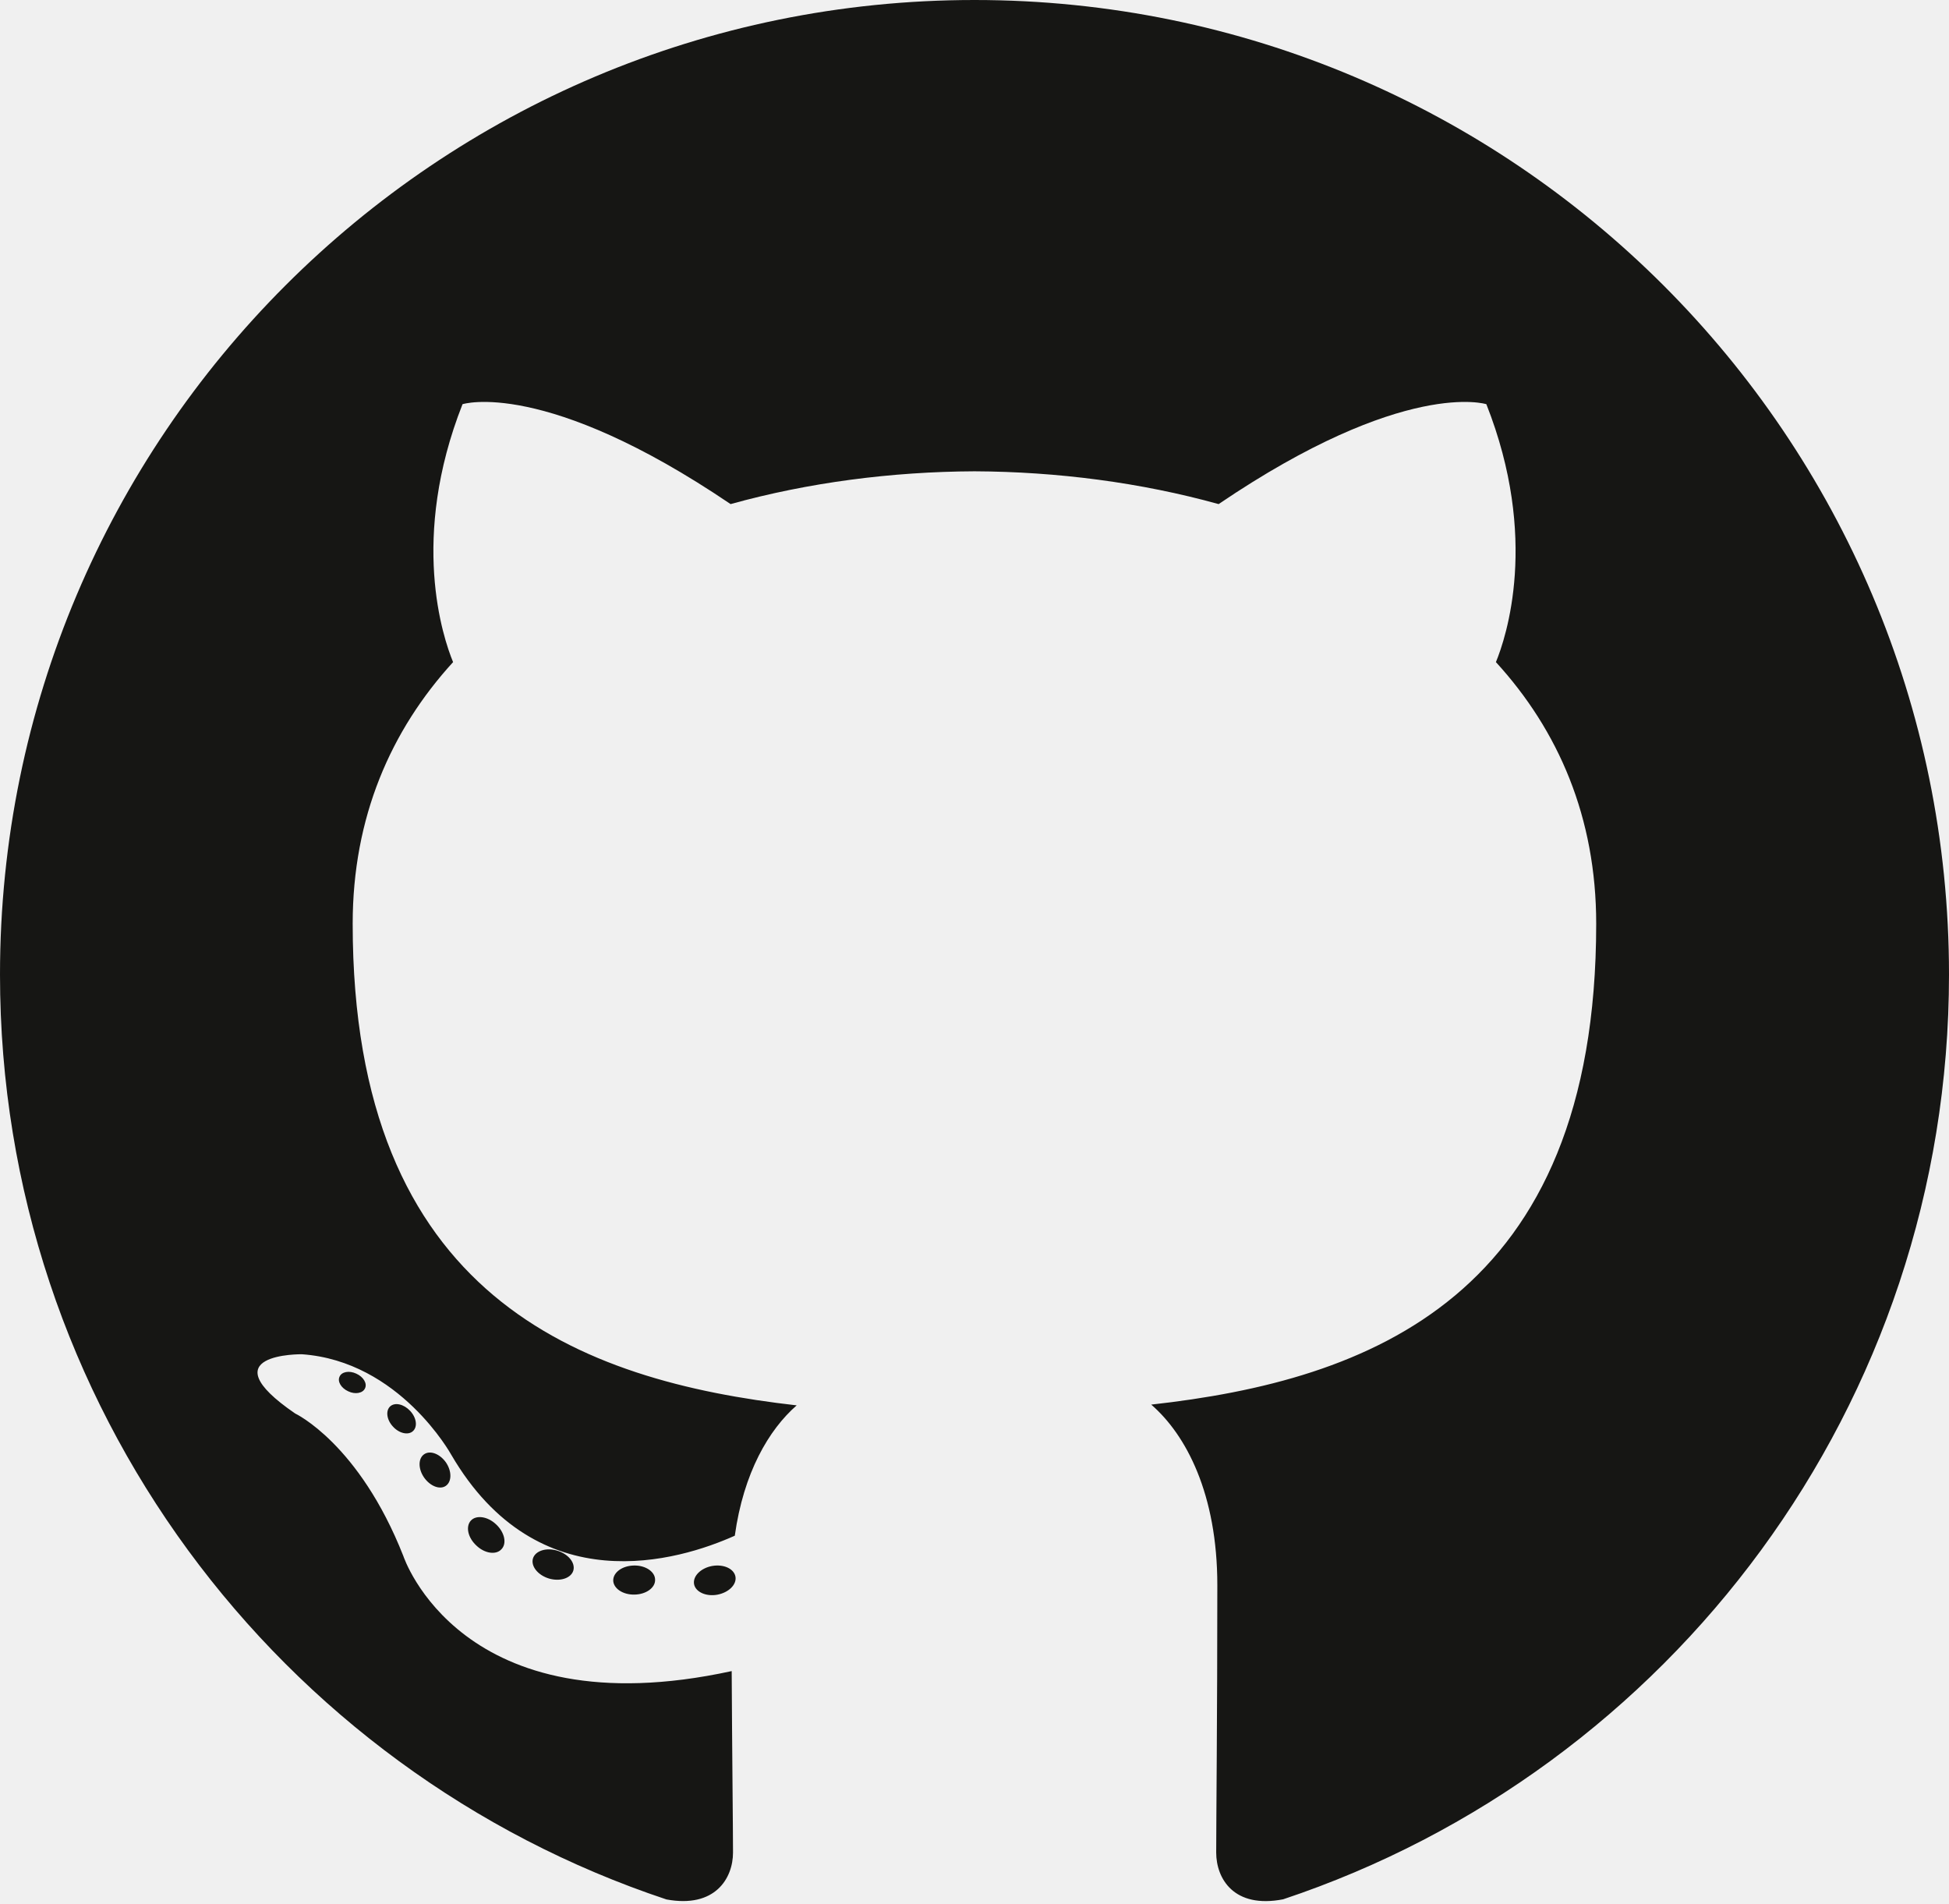
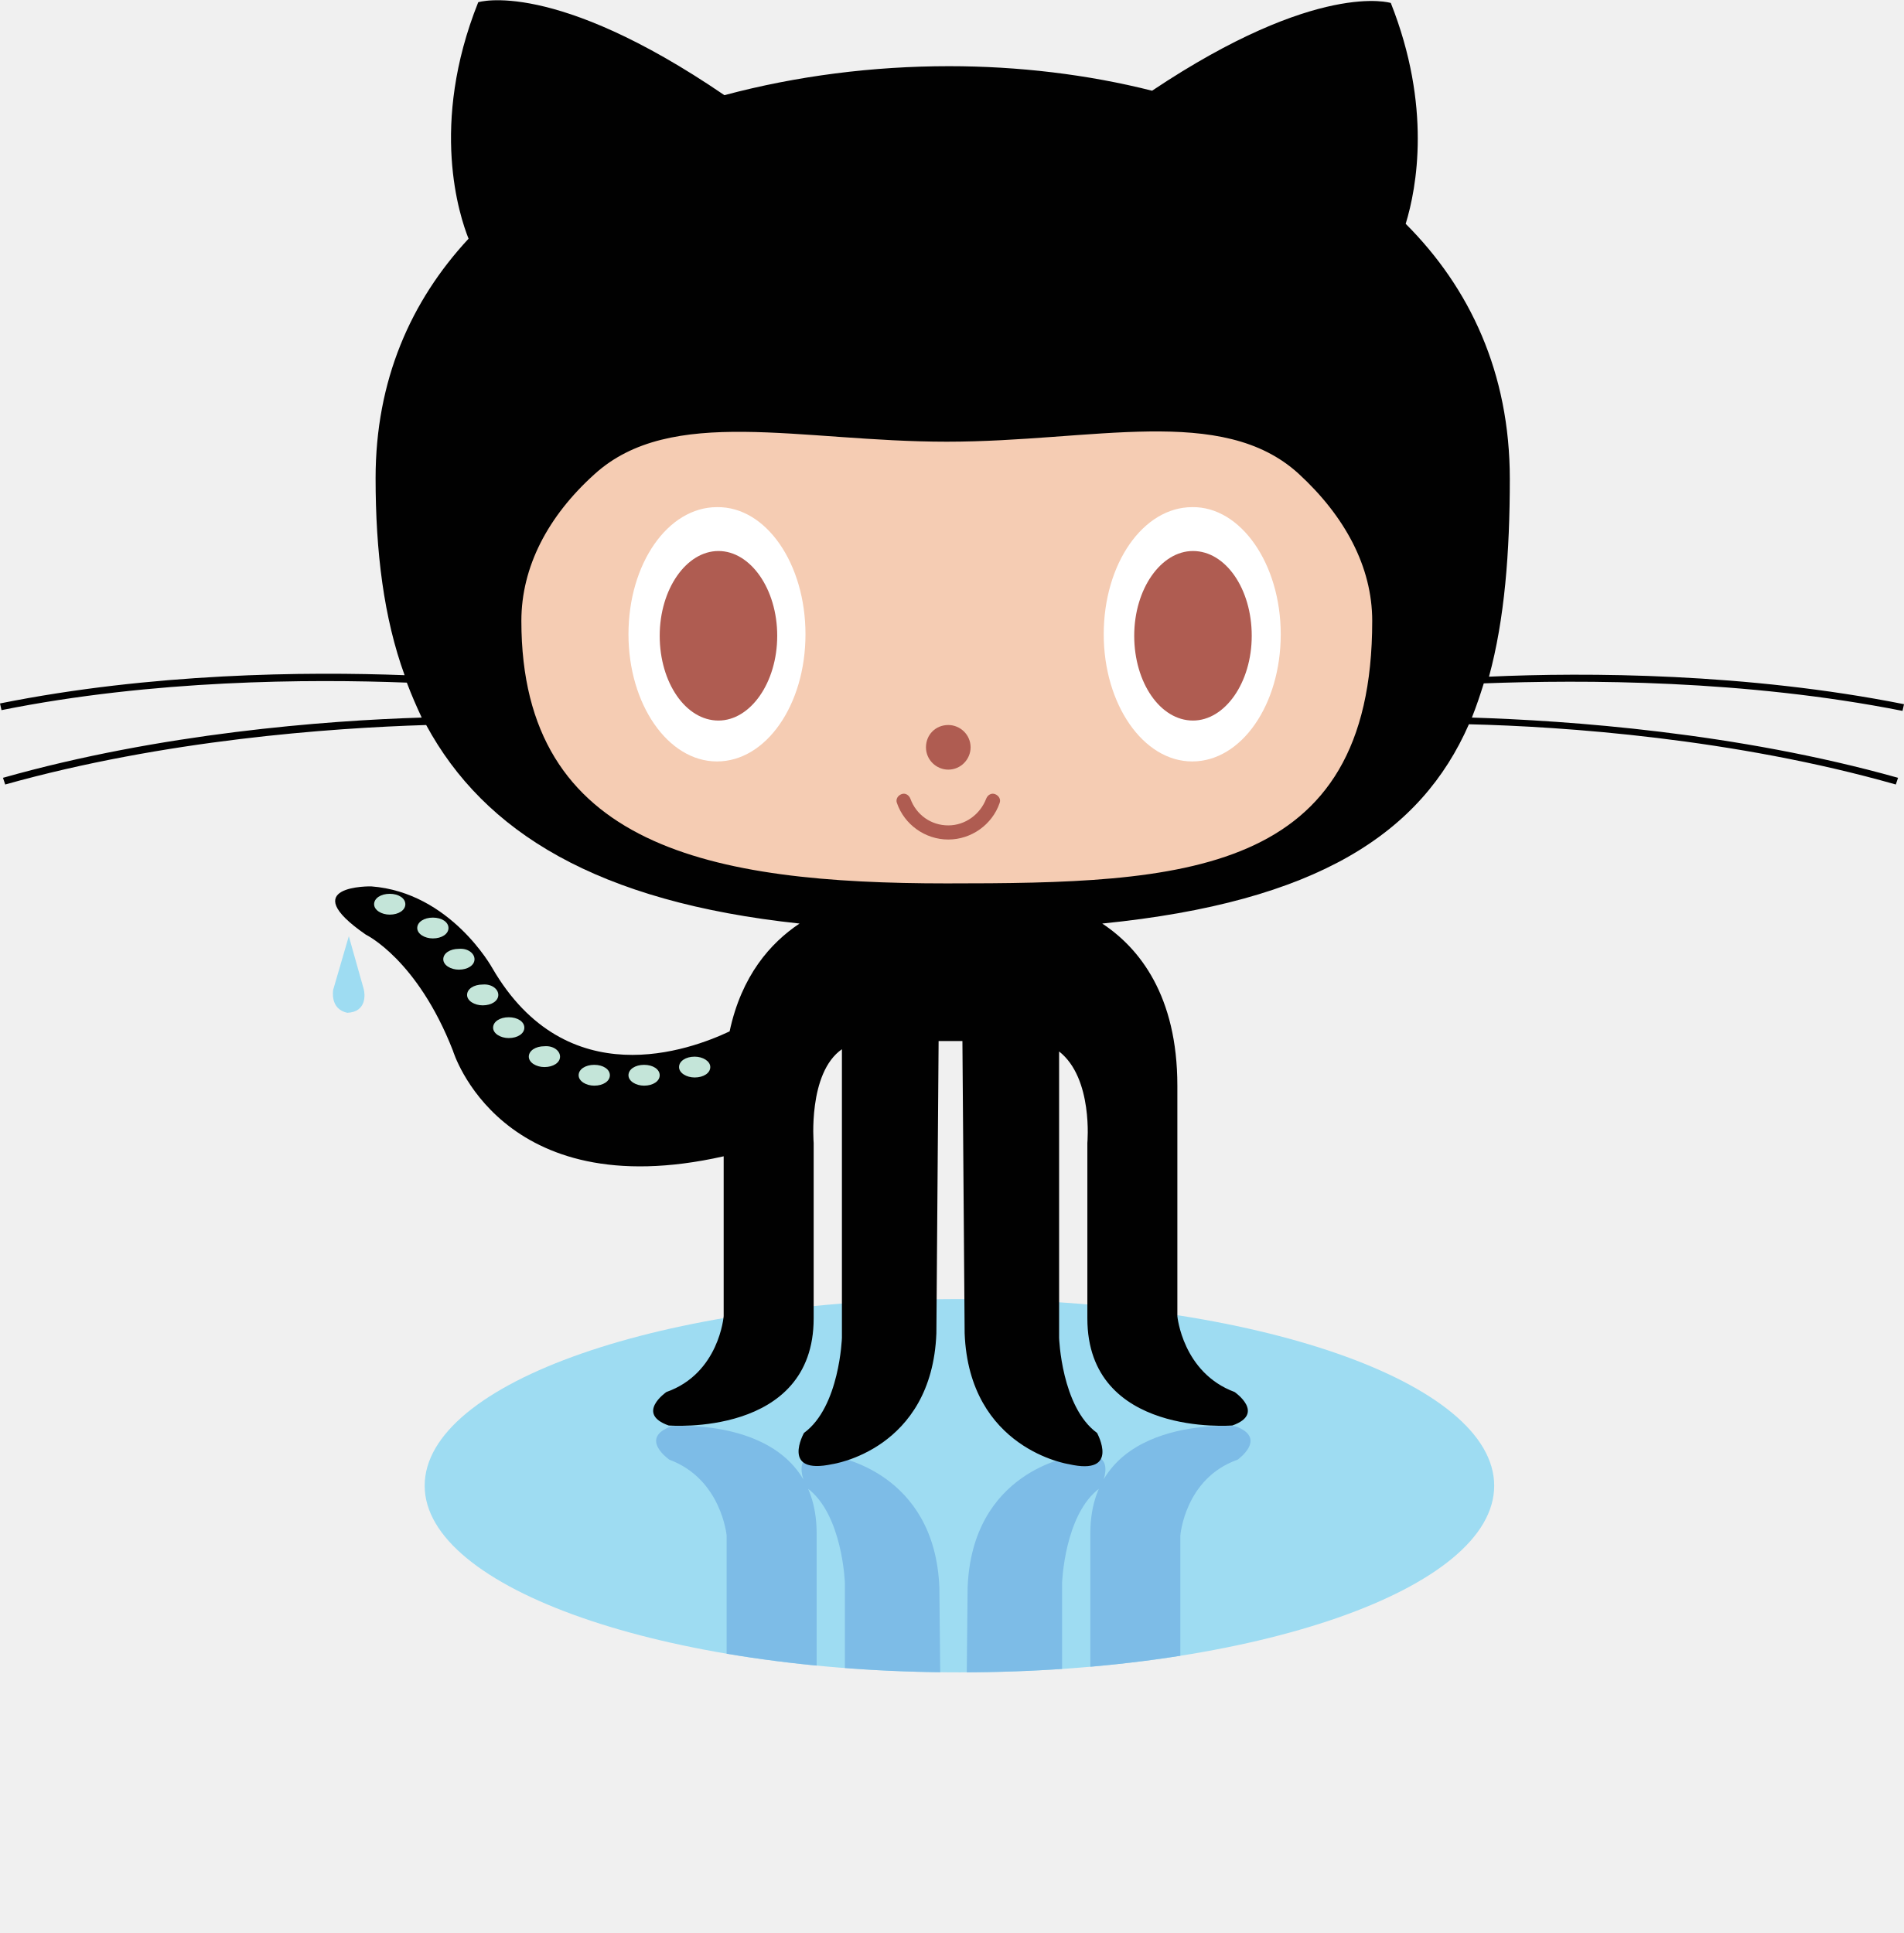
- <svg xmlns="http://www.w3.org/2000/svg" width="256px" height="250px" viewBox="0 0 256 250" version="1.1" preserveAspectRatio="xMidYMid">
-   <g>
-     <path d="M128.001,0 C57.317,0 0,57.307 0,128.001 C0,184.555 36.676,232.536 87.535,249.461 C93.932,250.646 96.281,246.684 96.281,243.303 C96.281,240.251 96.162,230.168 96.107,219.472 C60.497,227.215 52.983,204.37 52.983,204.37 C47.16,189.575 38.77,185.641 38.77,185.641 C27.157,177.696 39.646,177.859 39.646,177.859 C52.499,178.762 59.267,191.05 59.267,191.05 C70.684,210.618 89.212,204.961 96.516,201.69 C97.665,193.418 100.982,187.771 104.643,184.574 C76.212,181.338 46.325,170.362 46.325,121.316 C46.325,107.341 51.325,95.922 59.513,86.958 C58.184,83.734 53.803,70.716 60.753,53.084 C60.753,53.084 71.502,49.644 95.963,66.205 C106.173,63.369 117.123,61.947 128.001,61.898 C138.879,61.947 149.838,63.369 160.067,66.205 C184.498,49.644 195.232,53.084 195.232,53.084 C202.199,70.716 197.816,83.734 196.487,86.958 C204.694,95.922 209.66,107.341 209.66,121.316 C209.66,170.479 179.716,181.304 151.213,184.473 C155.804,188.445 159.895,196.235 159.895,208.177 C159.895,225.303 159.747,239.087 159.747,243.303 C159.747,246.71 162.051,250.701 168.539,249.444 C219.37,232.5 256,184.536 256,128.001 C256,57.307 198.691,0 128.001,0 Z M47.941,182.34 C47.659,182.976 46.658,183.167 45.747,182.73 C44.818,182.313 44.297,181.446 44.598,180.808 C44.873,180.153 45.876,179.97 46.802,180.409 C47.733,180.827 48.263,181.702 47.941,182.34 Z M54.237,187.958 C53.626,188.524 52.433,188.261 51.623,187.367 C50.786,186.475 50.629,185.281 51.248,184.707 C51.878,184.141 53.035,184.406 53.874,185.298 C54.712,186.201 54.875,187.386 54.237,187.958 Z M58.556,195.146 C57.772,195.691 56.49,195.18 55.697,194.042 C54.913,192.904 54.913,191.539 55.714,190.992 C56.509,190.445 57.772,190.937 58.575,192.067 C59.357,193.224 59.357,194.589 58.556,195.146 Z M65.861,203.471 C65.16,204.245 63.665,204.037 62.572,202.982 C61.452,201.949 61.141,200.485 61.845,199.711 C62.555,198.935 64.058,199.153 65.16,200.201 C66.27,201.231 66.61,202.706 65.861,203.471 Z M75.303,206.282 C74.993,207.284 73.554,207.74 72.104,207.314 C70.656,206.875 69.709,205.701 70.001,204.688 C70.302,203.679 71.748,203.204 73.208,203.66 C74.654,204.096 75.604,205.262 75.303,206.282 Z M86.047,207.474 C86.083,208.529 84.854,209.405 83.332,209.424 C81.801,209.458 80.563,208.603 80.546,207.565 C80.546,206.499 81.748,205.632 83.279,205.606 C84.801,205.577 86.047,206.424 86.047,207.474 Z M96.602,207.069 C96.784,208.099 95.727,209.157 94.215,209.439 C92.73,209.71 91.354,209.074 91.165,208.053 C90.981,206.997 92.058,205.939 93.541,205.666 C95.055,205.403 96.409,206.022 96.602,207.069 Z" fill="#161614" />
-   </g>
+ <svg xmlns="http://www.w3.org/2000/svg" xmlns:xlink="http://www.w3.org/1999/xlink" width="2462" height="2500" viewBox="0 0 256 259.3" preserveAspectRatio="xMinYMin meet">
+   <path fill="#9EDCF2" d="M200.9 199.8c0 13.9-32.2 25.1-71.9 25.1s-71.9-11.3-71.9-25.1c0-13.9 32.2-25.1 71.9-25.1s71.9 11.2 71.9 25.1zm0 0" />
+   <defs>
+     <path id="a" d="M98.1 244.8c1.6 7.5 5.5 11.9 9.4 14.5h41.1c5-3.4 10.1-9.8 10.1-21.8v-31s.6-7.7 7.7-10.2c0 0 4.1-2.9-.3-4.5 0 0-19.5-1.6-19.5 14.4v23.6s.8 8.7-3.8 12.3v-29.2s.3-9.3 5.1-12.8c0 0 3.2-5.7-3.8-4.2 0 0-13.4 1.9-14 17.6l-.3 30h-3.2l-.3-30c-.6-15.6-14-17.6-14-17.6-7-1.6-3.8 4.2-3.8 4.2 4.8 3.5 5.1 12.8 5.1 12.8v29.5c-4.6-3.3-3.8-12.6-3.8-12.6v-23.6c0-16-19.5-14.4-19.5-14.4-4.5 1.6-.3 4.5-.3 4.5 7 2.6 7.7 10.2 7.7 10.2v21.7l.4 16.6z" />
+   </defs>
+   <clipPath id="b">
+     <use xlink:href="#a" overflow="visible" />
+   </clipPath>
+   <path clip-path="url(#b)" fill="#7DBCE7" d="M200.9 199.8c0 13.9-32.2 25.1-71.9 25.1s-71.9-11.3-71.9-25.1c0-13.9 32.2-25.1 71.9-25.1s71.9 11.2 71.9 25.1zm0 0" />
+   <path fill="#9EDCF2" d="M46.9 125.9l-2.1 7.2s-.5 2.6 1.9 3.1c2.6-.1 2.4-2.5 2.2-3.2l-2-7.1zm0 0" />
+   <path fill="#010101" d="M255.8 95.6l.2-.9c-21.1-4.2-42.7-4.3-55.8-3.7 2.1-7.7 2.8-16.7 2.8-26.6 0-14.3-5.4-25.7-14-34.3 1.5-4.9 3.5-15.8-2-29.7 0 0-9.8-3.1-32.1 11.8-8.7-2.2-18-3.3-27.3-3.3-10.2 0-20.5 1.3-30.2 3.9C74.4-2.9 64.3.3 64.3.3c-6.6 16.5-2.5 28.8-1.3 31.8-7.8 8.4-12.5 19.1-12.5 32.2 0 9.9 1.1 18.8 3.9 26.5-13.2-.5-34-.3-54.4 3.8l.2.9c20.4-4.1 41.4-4.2 54.5-3.7.6 1.6 1.3 3.2 2 4.7-13 .4-35.1 2.1-56.3 8.1l.3.9c21.4-6 43.7-7.6 56.6-8 7.8 14.4 23 23.8 50.2 26.7-3.9 2.6-7.8 7-9.4 14.5-5.3 2.5-21.9 8.7-31.9-8.5 0 0-5.6-10.2-16.3-11 0 0-10.4-.2-.7 6.5 0 0 6.9 3.3 11.7 15.6 0 0 6.3 21 36.4 14.2V177s-.6 7.7-7.7 10.2c0 0-4.2 2.9.3 4.5 0 0 19.5 1.6 19.5-14.4v-23.6s-.8-9.4 3.8-12.6v38.8s-.3 9.3-5.1 12.8c0 0-3.2 5.7 3.8 4.2 0 0 13.4-1.9 14-17.6l.3-39.3h3.2l.3 39.3c.6 15.6 14 17.6 14 17.6 7 1.6 3.8-4.2 3.8-4.2-4.8-3.5-5.1-12.8-5.1-12.8v-38.5c4.6 3.6 3.8 12.3 3.8 12.3v23.6c0 16 19.5 14.4 19.5 14.4 4.5-1.6.3-4.5.3-4.5-7-2.6-7.7-10.2-7.7-10.2v-31c0-12.1-5.1-18.5-10.1-21.8 29-2.9 42.9-12.2 49.3-26.8 12.7.3 35.6 1.9 57.4 8.1l.3-.9c-21.7-6.1-44.4-7.7-57.3-8.1.6-1.5 1.1-3 1.6-4.6 13.4-.5 35.1-.5 56.3 3.7zm0 0" />
+   <path fill="#F5CCB3" d="M174.6 63.7c6.2 5.7 9.9 12.5 9.9 19.8 0 34.4-25.6 35.3-57.2 35.3S70.1 114 70.1 83.5c0-7.3 3.6-14.1 9.8-19.7 10.3-9.4 27.7-4.4 47.4-4.4s37-5.1 47.3 4.3zm0 0" />
+   <path fill="#FFF" d="M108.3 85.3c0 9.5-5.3 17.1-11.9 17.1-6.6 0-11.9-7.7-11.9-17.1 0-9.5 5.3-17.1 11.9-17.1 6.6-.1 11.9 7.6 11.9 17.1zm0 0" />
+   <path fill="#AF5C51" d="M104.5 85.5c0 6.3-3.6 11.4-7.9 11.4-4.4 0-7.9-5.1-7.9-11.4 0-6.3 3.6-11.4 7.9-11.4 4.3 0 7.9 5.1 7.9 11.4zm0 0" />
+   <path fill="#FFF" d="M172.2 85.3c0 9.5-5.3 17.1-11.9 17.1-6.6 0-11.9-7.7-11.9-17.1 0-9.5 5.3-17.1 11.9-17.1 6.5-.1 11.9 7.6 11.9 17.1zm0 0" />
+   <path fill="#AF5C51" d="M168.3 85.5c0 6.3-3.6 11.4-7.9 11.4-4.4 0-7.9-5.1-7.9-11.4 0-6.3 3.6-11.4 7.9-11.4 4.4 0 7.9 5.1 7.9 11.4zm0 0M130.5 100.5c0 1.6-1.3 3-3 3-1.6 0-3-1.3-3-3s1.3-3 3-3c1.6 0 3 1.3 3 3zm0 0M120.6 108c-.2-.5.1-1 .6-1.2.5-.2 1 .1 1.2.6.8 2.2 2.8 3.6 5.1 3.6s4.3-1.5 5.1-3.6c.2-.5.7-.8 1.2-.6.5.2.8.7.6 1.2-1 2.9-3.8 4.9-6.9 4.9-3.1 0-5.9-2-6.9-4.9zm0 0" />
+   <path fill="#C4E5D9" d="M54.5 121.6c0 .8-.9 1.4-2.1 1.4-1.1 0-2.1-.6-2.1-1.4 0-.8.9-1.4 2.1-1.4 1.2 0 2.1.6 2.1 1.4zm0 0M60.3 124.8c0 .8-.9 1.4-2.1 1.4-1.1 0-2.1-.6-2.1-1.4 0-.8.9-1.4 2.1-1.4 1.2 0 2.1.6 2.1 1.4zm0 0M63.8 129c0 .8-.9 1.4-2.1 1.4-1.1 0-2.1-.6-2.1-1.4 0-.8.9-1.4 2.1-1.4 1.2-.1 2.1.6 2.1 1.4zm0 0M67 133.8c0 .8-.9 1.4-2.1 1.4-1.1 0-2.1-.6-2.1-1.4 0-.8.9-1.4 2.1-1.4 1.2-.1 2.1.6 2.1 1.4zm0 0M70.5 138.2c0 .8-.9 1.4-2.1 1.4-1.1 0-2.1-.6-2.1-1.4 0-.8.9-1.4 2.1-1.4 1.2 0 2.1.6 2.1 1.4zm0 0M75.3 142.1c0 .8-.9 1.4-2.1 1.4-1.1 0-2.1-.6-2.1-1.4 0-.8.9-1.4 2.1-1.4 1.2-.1 2.1.6 2.1 1.4zm0 0M82 144.6c0 .8-.9 1.4-2.1 1.4-1.1 0-2.1-.6-2.1-1.4 0-.8.9-1.4 2.1-1.4 1.2 0 2.1.6 2.1 1.4zm0 0M88.7 144.6c0 .8-.9 1.4-2.1 1.4-1.1 0-2.1-.6-2.1-1.4 0-.8.9-1.4 2.1-1.4 1.2 0 2.1.6 2.1 1.4zm0 0M95.5 143.5c0 .8-.9 1.4-2.1 1.4-1.1 0-2.1-.6-2.1-1.4 0-.8.9-1.4 2.1-1.4 1.1 0 2.1.6 2.1 1.4zm0 0" />
</svg>
